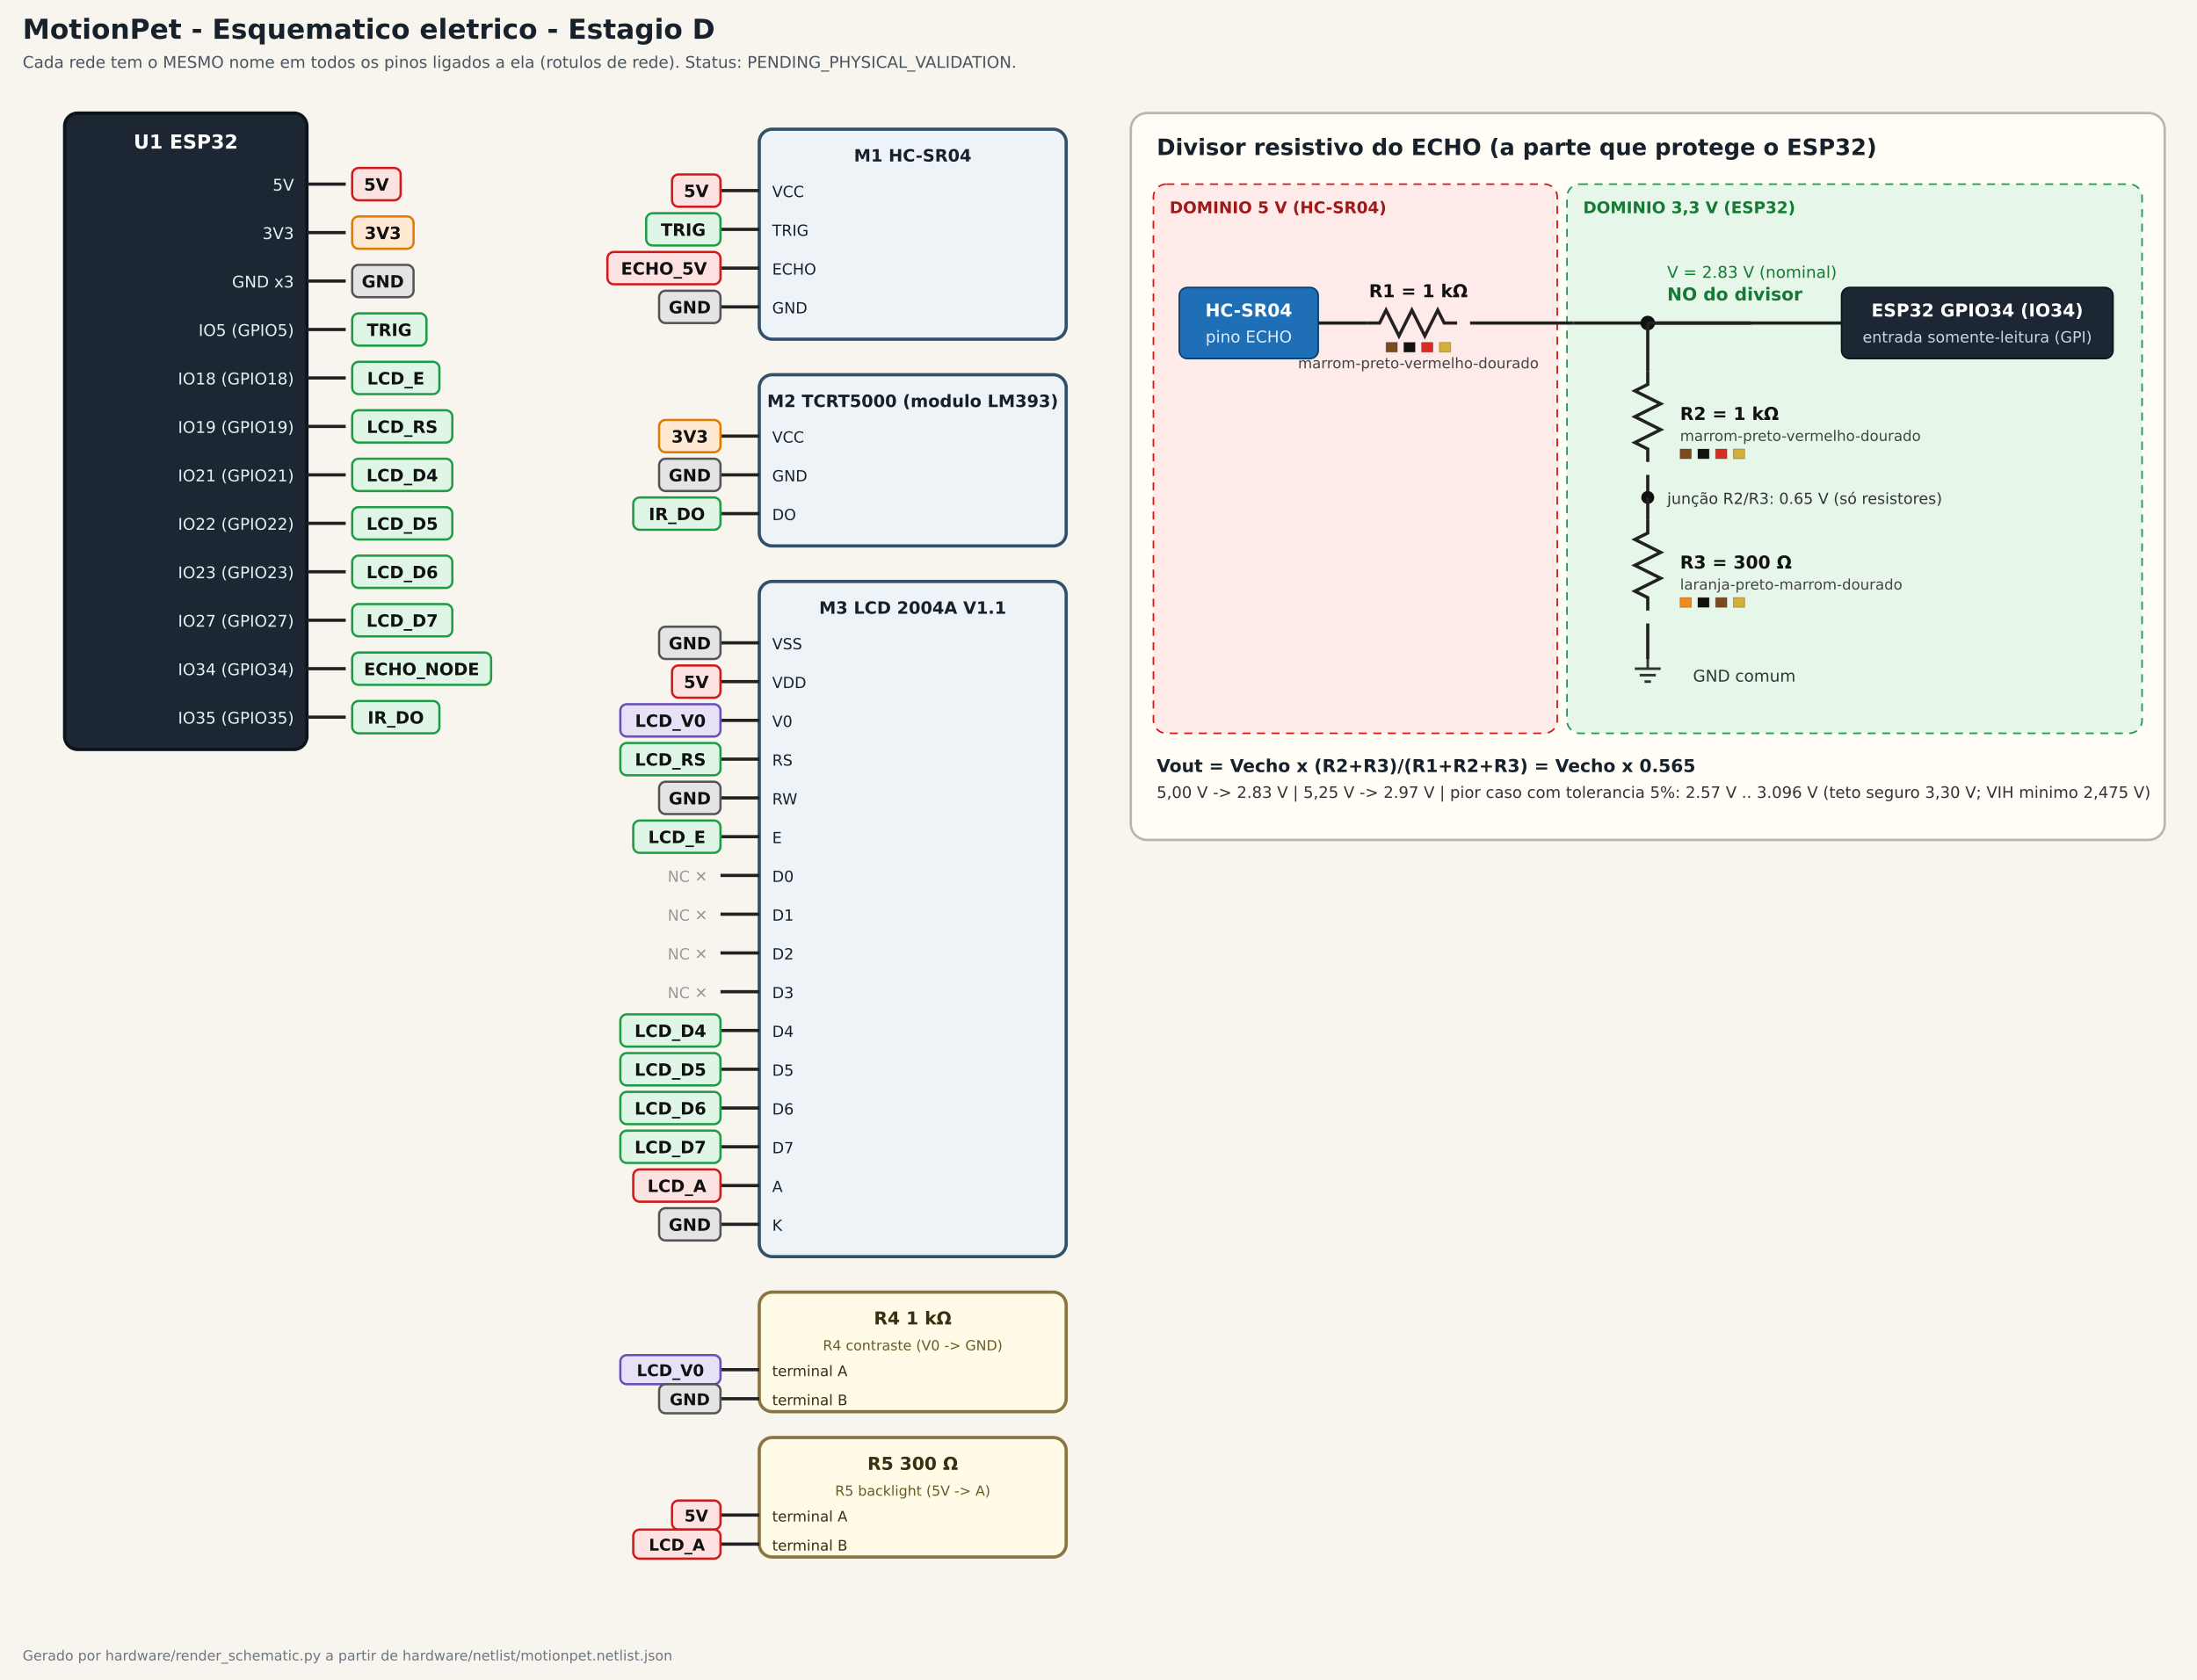
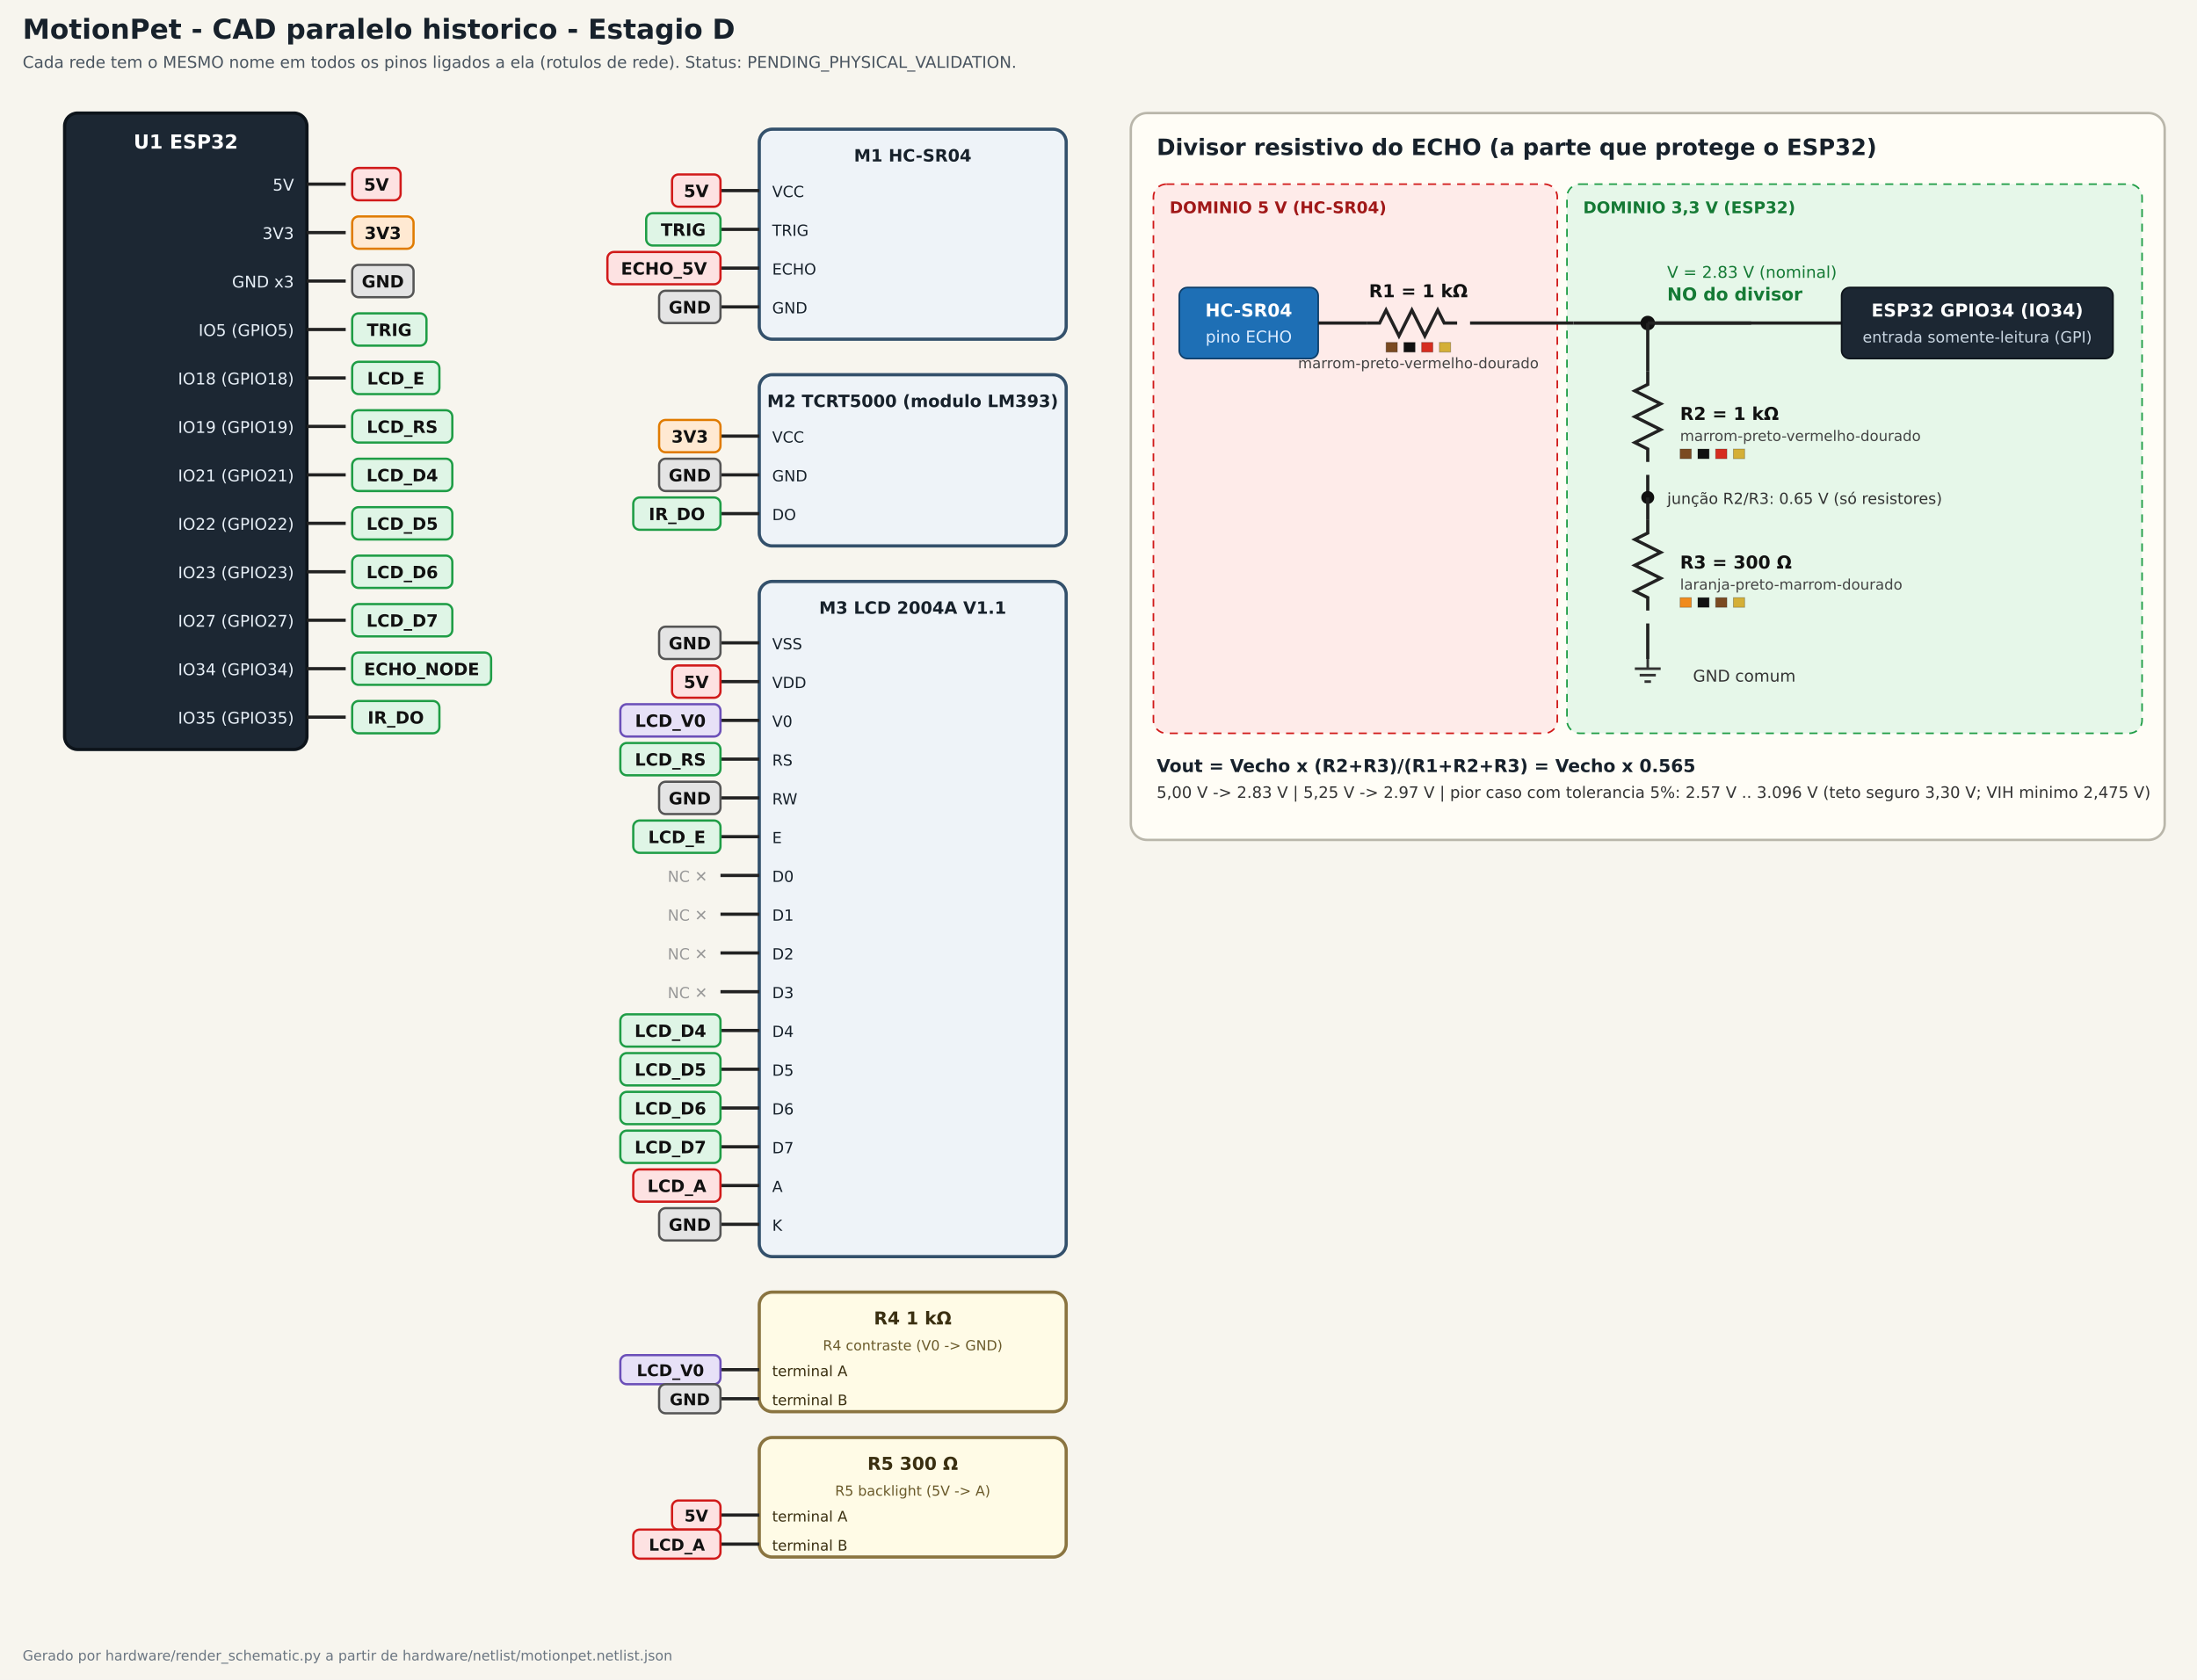
<svg xmlns="http://www.w3.org/2000/svg" viewBox="0 0 1360 1040" width="1360" height="1040" font-family="DejaVu Sans, Verdana, Arial, sans-serif">
  <rect width="100%" height="100%" fill="#f7f5ee" />
-   <text x="14.0" y="24.0" font-family="DejaVu Sans, Verdana, Arial, sans-serif" font-size="17" fill="#17212b" text-anchor="start" font-weight="bold">MotionPet - Esquematico eletrico - Estagio D</text>
+   <text x="14.0" y="24.0" font-family="DejaVu Sans, Verdana, Arial, sans-serif" font-size="17" fill="#17212b" text-anchor="start" font-weight="bold">MotionPet - CAD paralelo historico - Estagio D</text>
  <text x="14.0" y="42.0" font-family="DejaVu Sans, Verdana, Arial, sans-serif" font-size="10" fill="#4a5560" text-anchor="start" font-weight="normal">Cada rede tem o MESMO nome em todos os pinos ligados a ela (rotulos de rede). Status: PENDING_PHYSICAL_VALIDATION.</text>
  <rect x="40" y="70" width="150" height="394" rx="8" fill="#1c2733" stroke="#0d141b" stroke-width="2" />
  <text x="115.0" y="92.0" font-family="DejaVu Sans, Verdana, Arial, sans-serif" font-size="12" fill="#fff" text-anchor="middle" font-weight="bold">U1  ESP32</text>
  <path d="M190,114 h24" stroke="#222" stroke-width="2" />
  <text x="182.0" y="118.0" font-family="DejaVu Sans, Verdana, Arial, sans-serif" font-size="10" fill="#e6eef6" text-anchor="end" font-weight="normal">5V</text>
  <g>
    <rect x="218" y="104" width="30" height="20" rx="4" fill="#fde2e2" stroke="#d11a1a" stroke-width="1.4" />
    <text x="233.0" y="118.0" font-family="DejaVu Sans, Verdana, Arial, sans-serif" font-size="10.5" fill="#111" text-anchor="middle" font-weight="bold">5V</text>
  </g>
  <path d="M190,144 h24" stroke="#222" stroke-width="2" />
  <text x="182.0" y="148.0" font-family="DejaVu Sans, Verdana, Arial, sans-serif" font-size="10" fill="#e6eef6" text-anchor="end" font-weight="normal">3V3</text>
  <g>
    <rect x="218" y="134" width="38" height="20" rx="4" fill="#ffe9d2" stroke="#e07b00" stroke-width="1.4" />
    <text x="237.0" y="148.0" font-family="DejaVu Sans, Verdana, Arial, sans-serif" font-size="10.5" fill="#111" text-anchor="middle" font-weight="bold">3V3</text>
  </g>
  <path d="M190,174 h24" stroke="#222" stroke-width="2" />
  <text x="182.0" y="178.0" font-family="DejaVu Sans, Verdana, Arial, sans-serif" font-size="10" fill="#e6eef6" text-anchor="end" font-weight="normal">GND x3</text>
  <g>
    <rect x="218" y="164" width="38" height="20" rx="4" fill="#e4e4e4" stroke="#555" stroke-width="1.4" />
    <text x="237.0" y="178.0" font-family="DejaVu Sans, Verdana, Arial, sans-serif" font-size="10.5" fill="#111" text-anchor="middle" font-weight="bold">GND</text>
  </g>
  <path d="M190,204 h24" stroke="#222" stroke-width="2" />
  <text x="182.0" y="208.0" font-family="DejaVu Sans, Verdana, Arial, sans-serif" font-size="10" fill="#e6eef6" text-anchor="end" font-weight="normal">IO5 (GPIO5)</text>
  <g>
    <rect x="218" y="194" width="46" height="20" rx="4" fill="#dff5e6" stroke="#1f9d46" stroke-width="1.4" />
    <text x="241.0" y="208.0" font-family="DejaVu Sans, Verdana, Arial, sans-serif" font-size="10.5" fill="#111" text-anchor="middle" font-weight="bold">TRIG</text>
  </g>
  <path d="M190,234 h24" stroke="#222" stroke-width="2" />
  <text x="182.0" y="238.0" font-family="DejaVu Sans, Verdana, Arial, sans-serif" font-size="10" fill="#e6eef6" text-anchor="end" font-weight="normal">IO18 (GPIO18)</text>
  <g>
    <rect x="218" y="224" width="54" height="20" rx="4" fill="#dff5e6" stroke="#1f9d46" stroke-width="1.4" />
    <text x="245.0" y="238.0" font-family="DejaVu Sans, Verdana, Arial, sans-serif" font-size="10.5" fill="#111" text-anchor="middle" font-weight="bold">LCD_E</text>
  </g>
  <path d="M190,264 h24" stroke="#222" stroke-width="2" />
  <text x="182.0" y="268.0" font-family="DejaVu Sans, Verdana, Arial, sans-serif" font-size="10" fill="#e6eef6" text-anchor="end" font-weight="normal">IO19 (GPIO19)</text>
  <g>
    <rect x="218" y="254" width="62" height="20" rx="4" fill="#dff5e6" stroke="#1f9d46" stroke-width="1.4" />
    <text x="249.0" y="268.0" font-family="DejaVu Sans, Verdana, Arial, sans-serif" font-size="10.5" fill="#111" text-anchor="middle" font-weight="bold">LCD_RS</text>
  </g>
  <path d="M190,294 h24" stroke="#222" stroke-width="2" />
  <text x="182.0" y="298.0" font-family="DejaVu Sans, Verdana, Arial, sans-serif" font-size="10" fill="#e6eef6" text-anchor="end" font-weight="normal">IO21 (GPIO21)</text>
  <g>
    <rect x="218" y="284" width="62" height="20" rx="4" fill="#dff5e6" stroke="#1f9d46" stroke-width="1.4" />
    <text x="249.0" y="298.0" font-family="DejaVu Sans, Verdana, Arial, sans-serif" font-size="10.5" fill="#111" text-anchor="middle" font-weight="bold">LCD_D4</text>
  </g>
  <path d="M190,324 h24" stroke="#222" stroke-width="2" />
  <text x="182.0" y="328.0" font-family="DejaVu Sans, Verdana, Arial, sans-serif" font-size="10" fill="#e6eef6" text-anchor="end" font-weight="normal">IO22 (GPIO22)</text>
  <g>
    <rect x="218" y="314" width="62" height="20" rx="4" fill="#dff5e6" stroke="#1f9d46" stroke-width="1.4" />
    <text x="249.0" y="328.0" font-family="DejaVu Sans, Verdana, Arial, sans-serif" font-size="10.5" fill="#111" text-anchor="middle" font-weight="bold">LCD_D5</text>
  </g>
  <path d="M190,354 h24" stroke="#222" stroke-width="2" />
  <text x="182.0" y="358.0" font-family="DejaVu Sans, Verdana, Arial, sans-serif" font-size="10" fill="#e6eef6" text-anchor="end" font-weight="normal">IO23 (GPIO23)</text>
  <g>
    <rect x="218" y="344" width="62" height="20" rx="4" fill="#dff5e6" stroke="#1f9d46" stroke-width="1.4" />
    <text x="249.0" y="358.0" font-family="DejaVu Sans, Verdana, Arial, sans-serif" font-size="10.5" fill="#111" text-anchor="middle" font-weight="bold">LCD_D6</text>
  </g>
  <path d="M190,384 h24" stroke="#222" stroke-width="2" />
  <text x="182.0" y="388.0" font-family="DejaVu Sans, Verdana, Arial, sans-serif" font-size="10" fill="#e6eef6" text-anchor="end" font-weight="normal">IO27 (GPIO27)</text>
  <g>
    <rect x="218" y="374" width="62" height="20" rx="4" fill="#dff5e6" stroke="#1f9d46" stroke-width="1.4" />
    <text x="249.0" y="388.0" font-family="DejaVu Sans, Verdana, Arial, sans-serif" font-size="10.5" fill="#111" text-anchor="middle" font-weight="bold">LCD_D7</text>
  </g>
  <path d="M190,414 h24" stroke="#222" stroke-width="2" />
  <text x="182.0" y="418.0" font-family="DejaVu Sans, Verdana, Arial, sans-serif" font-size="10" fill="#e6eef6" text-anchor="end" font-weight="normal">IO34 (GPIO34)</text>
  <g>
    <rect x="218" y="404" width="86" height="20" rx="4" fill="#dff5e6" stroke="#1f9d46" stroke-width="1.4" />
    <text x="261.0" y="418.0" font-family="DejaVu Sans, Verdana, Arial, sans-serif" font-size="10.5" fill="#111" text-anchor="middle" font-weight="bold">ECHO_NODE</text>
  </g>
  <path d="M190,444 h24" stroke="#222" stroke-width="2" />
  <text x="182.0" y="448.0" font-family="DejaVu Sans, Verdana, Arial, sans-serif" font-size="10" fill="#e6eef6" text-anchor="end" font-weight="normal">IO35 (GPIO35)</text>
  <g>
    <rect x="218" y="434" width="54" height="20" rx="4" fill="#dff5e6" stroke="#1f9d46" stroke-width="1.4" />
    <text x="245.0" y="448.0" font-family="DejaVu Sans, Verdana, Arial, sans-serif" font-size="10.5" fill="#111" text-anchor="middle" font-weight="bold">IR_DO</text>
  </g>
  <rect x="470" y="80" width="190" height="130" rx="8" fill="#eef3f8" stroke="#33506b" stroke-width="2" />
  <text x="565.0" y="100.0" font-family="DejaVu Sans, Verdana, Arial, sans-serif" font-size="10.5" fill="#17212b" text-anchor="middle" font-weight="bold">M1  HC-SR04</text>
  <path d="M470,118 h-24" stroke="#222" stroke-width="2" />
  <text x="478.0" y="122.0" font-family="DejaVu Sans, Verdana, Arial, sans-serif" font-size="9.5" fill="#17212b" text-anchor="start" font-weight="normal">VCC</text>
  <g>
    <rect x="416" y="108" width="30" height="20" rx="4" fill="#fde2e2" stroke="#d11a1a" stroke-width="1.4" />
    <text x="431.0" y="122.0" font-family="DejaVu Sans, Verdana, Arial, sans-serif" font-size="10.5" fill="#111" text-anchor="middle" font-weight="bold">5V</text>
  </g>
  <path d="M470,142 h-24" stroke="#222" stroke-width="2" />
  <text x="478.0" y="146.0" font-family="DejaVu Sans, Verdana, Arial, sans-serif" font-size="9.5" fill="#17212b" text-anchor="start" font-weight="normal">TRIG</text>
  <g>
    <rect x="400" y="132" width="46" height="20" rx="4" fill="#dff5e6" stroke="#1f9d46" stroke-width="1.4" />
    <text x="423.0" y="146.0" font-family="DejaVu Sans, Verdana, Arial, sans-serif" font-size="10.5" fill="#111" text-anchor="middle" font-weight="bold">TRIG</text>
  </g>
  <path d="M470,166 h-24" stroke="#222" stroke-width="2" />
  <text x="478.0" y="170.0" font-family="DejaVu Sans, Verdana, Arial, sans-serif" font-size="9.5" fill="#17212b" text-anchor="start" font-weight="normal">ECHO</text>
  <g>
    <rect x="376" y="156" width="70" height="20" rx="4" fill="#fde2e2" stroke="#d11a1a" stroke-width="1.4" />
    <text x="411.0" y="170.0" font-family="DejaVu Sans, Verdana, Arial, sans-serif" font-size="10.5" fill="#111" text-anchor="middle" font-weight="bold">ECHO_5V</text>
  </g>
  <path d="M470,190 h-24" stroke="#222" stroke-width="2" />
  <text x="478.0" y="194.0" font-family="DejaVu Sans, Verdana, Arial, sans-serif" font-size="9.5" fill="#17212b" text-anchor="start" font-weight="normal">GND</text>
  <g>
    <rect x="408" y="180" width="38" height="20" rx="4" fill="#e4e4e4" stroke="#555" stroke-width="1.4" />
    <text x="427.0" y="194.0" font-family="DejaVu Sans, Verdana, Arial, sans-serif" font-size="10.5" fill="#111" text-anchor="middle" font-weight="bold">GND</text>
  </g>
  <rect x="470" y="232" width="190" height="106" rx="8" fill="#eef3f8" stroke="#33506b" stroke-width="2" />
  <text x="565.0" y="252.0" font-family="DejaVu Sans, Verdana, Arial, sans-serif" font-size="10.5" fill="#17212b" text-anchor="middle" font-weight="bold">M2  TCRT5000 (modulo LM393)</text>
  <path d="M470,270 h-24" stroke="#222" stroke-width="2" />
  <text x="478.0" y="274.0" font-family="DejaVu Sans, Verdana, Arial, sans-serif" font-size="9.5" fill="#17212b" text-anchor="start" font-weight="normal">VCC</text>
  <g>
    <rect x="408" y="260" width="38" height="20" rx="4" fill="#ffe9d2" stroke="#e07b00" stroke-width="1.4" />
    <text x="427.0" y="274.0" font-family="DejaVu Sans, Verdana, Arial, sans-serif" font-size="10.5" fill="#111" text-anchor="middle" font-weight="bold">3V3</text>
  </g>
  <path d="M470,294 h-24" stroke="#222" stroke-width="2" />
  <text x="478.0" y="298.0" font-family="DejaVu Sans, Verdana, Arial, sans-serif" font-size="9.5" fill="#17212b" text-anchor="start" font-weight="normal">GND</text>
  <g>
    <rect x="408" y="284" width="38" height="20" rx="4" fill="#e4e4e4" stroke="#555" stroke-width="1.4" />
    <text x="427.0" y="298.0" font-family="DejaVu Sans, Verdana, Arial, sans-serif" font-size="10.5" fill="#111" text-anchor="middle" font-weight="bold">GND</text>
  </g>
  <path d="M470,318 h-24" stroke="#222" stroke-width="2" />
  <text x="478.0" y="322.0" font-family="DejaVu Sans, Verdana, Arial, sans-serif" font-size="9.5" fill="#17212b" text-anchor="start" font-weight="normal">DO</text>
  <g>
    <rect x="392" y="308" width="54" height="20" rx="4" fill="#dff5e6" stroke="#1f9d46" stroke-width="1.4" />
    <text x="419.0" y="322.0" font-family="DejaVu Sans, Verdana, Arial, sans-serif" font-size="10.5" fill="#111" text-anchor="middle" font-weight="bold">IR_DO</text>
  </g>
  <rect x="470" y="360" width="190" height="418" rx="8" fill="#eef3f8" stroke="#33506b" stroke-width="2" />
  <text x="565.0" y="380.0" font-family="DejaVu Sans, Verdana, Arial, sans-serif" font-size="10.5" fill="#17212b" text-anchor="middle" font-weight="bold">M3  LCD 2004A V1.1</text>
  <path d="M470,398 h-24" stroke="#222" stroke-width="2" />
  <text x="478.0" y="402.0" font-family="DejaVu Sans, Verdana, Arial, sans-serif" font-size="9.5" fill="#17212b" text-anchor="start" font-weight="normal">VSS</text>
  <g>
    <rect x="408" y="388" width="38" height="20" rx="4" fill="#e4e4e4" stroke="#555" stroke-width="1.4" />
    <text x="427.0" y="402.0" font-family="DejaVu Sans, Verdana, Arial, sans-serif" font-size="10.5" fill="#111" text-anchor="middle" font-weight="bold">GND</text>
  </g>
  <path d="M470,422 h-24" stroke="#222" stroke-width="2" />
  <text x="478.0" y="426.0" font-family="DejaVu Sans, Verdana, Arial, sans-serif" font-size="9.5" fill="#17212b" text-anchor="start" font-weight="normal">VDD</text>
  <g>
    <rect x="416" y="412" width="30" height="20" rx="4" fill="#fde2e2" stroke="#d11a1a" stroke-width="1.4" />
    <text x="431.0" y="426.0" font-family="DejaVu Sans, Verdana, Arial, sans-serif" font-size="10.5" fill="#111" text-anchor="middle" font-weight="bold">5V</text>
  </g>
  <path d="M470,446 h-24" stroke="#222" stroke-width="2" />
  <text x="478.0" y="450.0" font-family="DejaVu Sans, Verdana, Arial, sans-serif" font-size="9.5" fill="#17212b" text-anchor="start" font-weight="normal">V0</text>
  <g>
    <rect x="384" y="436" width="62" height="20" rx="4" fill="#e7e1f7" stroke="#6b4fb8" stroke-width="1.4" />
    <text x="415.0" y="450.0" font-family="DejaVu Sans, Verdana, Arial, sans-serif" font-size="10.5" fill="#111" text-anchor="middle" font-weight="bold">LCD_V0</text>
  </g>
  <path d="M470,470 h-24" stroke="#222" stroke-width="2" />
  <text x="478.0" y="474.0" font-family="DejaVu Sans, Verdana, Arial, sans-serif" font-size="9.5" fill="#17212b" text-anchor="start" font-weight="normal">RS</text>
  <g>
    <rect x="384" y="460" width="62" height="20" rx="4" fill="#dff5e6" stroke="#1f9d46" stroke-width="1.4" />
    <text x="415.0" y="474.0" font-family="DejaVu Sans, Verdana, Arial, sans-serif" font-size="10.5" fill="#111" text-anchor="middle" font-weight="bold">LCD_RS</text>
  </g>
  <path d="M470,494 h-24" stroke="#222" stroke-width="2" />
  <text x="478.0" y="498.0" font-family="DejaVu Sans, Verdana, Arial, sans-serif" font-size="9.5" fill="#17212b" text-anchor="start" font-weight="normal">RW</text>
  <g>
    <rect x="408" y="484" width="38" height="20" rx="4" fill="#e4e4e4" stroke="#555" stroke-width="1.4" />
    <text x="427.0" y="498.0" font-family="DejaVu Sans, Verdana, Arial, sans-serif" font-size="10.5" fill="#111" text-anchor="middle" font-weight="bold">GND</text>
  </g>
  <path d="M470,518 h-24" stroke="#222" stroke-width="2" />
  <text x="478.0" y="522.0" font-family="DejaVu Sans, Verdana, Arial, sans-serif" font-size="9.5" fill="#17212b" text-anchor="start" font-weight="normal">E</text>
  <g>
    <rect x="392" y="508" width="54" height="20" rx="4" fill="#dff5e6" stroke="#1f9d46" stroke-width="1.4" />
    <text x="419.0" y="522.0" font-family="DejaVu Sans, Verdana, Arial, sans-serif" font-size="10.5" fill="#111" text-anchor="middle" font-weight="bold">LCD_E</text>
  </g>
  <path d="M470,542 h-24" stroke="#222" stroke-width="2" />
  <text x="478.0" y="546.0" font-family="DejaVu Sans, Verdana, Arial, sans-serif" font-size="9.5" fill="#17212b" text-anchor="start" font-weight="normal">D0</text>
  <text x="438.0" y="546.0" font-family="DejaVu Sans, Verdana, Arial, sans-serif" font-size="9.5" fill="#999" text-anchor="end" font-weight="normal">NC ✕</text>
  <path d="M470,566 h-24" stroke="#222" stroke-width="2" />
  <text x="478.0" y="570.0" font-family="DejaVu Sans, Verdana, Arial, sans-serif" font-size="9.5" fill="#17212b" text-anchor="start" font-weight="normal">D1</text>
  <text x="438.0" y="570.0" font-family="DejaVu Sans, Verdana, Arial, sans-serif" font-size="9.5" fill="#999" text-anchor="end" font-weight="normal">NC ✕</text>
  <path d="M470,590 h-24" stroke="#222" stroke-width="2" />
  <text x="478.0" y="594.0" font-family="DejaVu Sans, Verdana, Arial, sans-serif" font-size="9.5" fill="#17212b" text-anchor="start" font-weight="normal">D2</text>
  <text x="438.0" y="594.0" font-family="DejaVu Sans, Verdana, Arial, sans-serif" font-size="9.5" fill="#999" text-anchor="end" font-weight="normal">NC ✕</text>
  <path d="M470,614 h-24" stroke="#222" stroke-width="2" />
  <text x="478.0" y="618.0" font-family="DejaVu Sans, Verdana, Arial, sans-serif" font-size="9.5" fill="#17212b" text-anchor="start" font-weight="normal">D3</text>
  <text x="438.0" y="618.0" font-family="DejaVu Sans, Verdana, Arial, sans-serif" font-size="9.5" fill="#999" text-anchor="end" font-weight="normal">NC ✕</text>
  <path d="M470,638 h-24" stroke="#222" stroke-width="2" />
  <text x="478.0" y="642.0" font-family="DejaVu Sans, Verdana, Arial, sans-serif" font-size="9.5" fill="#17212b" text-anchor="start" font-weight="normal">D4</text>
  <g>
    <rect x="384" y="628" width="62" height="20" rx="4" fill="#dff5e6" stroke="#1f9d46" stroke-width="1.4" />
    <text x="415.0" y="642.0" font-family="DejaVu Sans, Verdana, Arial, sans-serif" font-size="10.5" fill="#111" text-anchor="middle" font-weight="bold">LCD_D4</text>
  </g>
  <path d="M470,662 h-24" stroke="#222" stroke-width="2" />
  <text x="478.0" y="666.0" font-family="DejaVu Sans, Verdana, Arial, sans-serif" font-size="9.5" fill="#17212b" text-anchor="start" font-weight="normal">D5</text>
  <g>
    <rect x="384" y="652" width="62" height="20" rx="4" fill="#dff5e6" stroke="#1f9d46" stroke-width="1.4" />
    <text x="415.0" y="666.0" font-family="DejaVu Sans, Verdana, Arial, sans-serif" font-size="10.5" fill="#111" text-anchor="middle" font-weight="bold">LCD_D5</text>
  </g>
  <path d="M470,686 h-24" stroke="#222" stroke-width="2" />
  <text x="478.0" y="690.0" font-family="DejaVu Sans, Verdana, Arial, sans-serif" font-size="9.5" fill="#17212b" text-anchor="start" font-weight="normal">D6</text>
  <g>
    <rect x="384" y="676" width="62" height="20" rx="4" fill="#dff5e6" stroke="#1f9d46" stroke-width="1.4" />
    <text x="415.0" y="690.0" font-family="DejaVu Sans, Verdana, Arial, sans-serif" font-size="10.5" fill="#111" text-anchor="middle" font-weight="bold">LCD_D6</text>
  </g>
  <path d="M470,710 h-24" stroke="#222" stroke-width="2" />
  <text x="478.0" y="714.0" font-family="DejaVu Sans, Verdana, Arial, sans-serif" font-size="9.5" fill="#17212b" text-anchor="start" font-weight="normal">D7</text>
  <g>
    <rect x="384" y="700" width="62" height="20" rx="4" fill="#dff5e6" stroke="#1f9d46" stroke-width="1.4" />
    <text x="415.0" y="714.0" font-family="DejaVu Sans, Verdana, Arial, sans-serif" font-size="10.5" fill="#111" text-anchor="middle" font-weight="bold">LCD_D7</text>
  </g>
  <path d="M470,734 h-24" stroke="#222" stroke-width="2" />
  <text x="478.0" y="738.0" font-family="DejaVu Sans, Verdana, Arial, sans-serif" font-size="9.5" fill="#17212b" text-anchor="start" font-weight="normal">A</text>
  <g>
    <rect x="392" y="724" width="54" height="20" rx="4" fill="#fde2e2" stroke="#d11a1a" stroke-width="1.4" />
    <text x="419.0" y="738.0" font-family="DejaVu Sans, Verdana, Arial, sans-serif" font-size="10.5" fill="#111" text-anchor="middle" font-weight="bold">LCD_A</text>
  </g>
  <path d="M470,758 h-24" stroke="#222" stroke-width="2" />
  <text x="478.0" y="762.0" font-family="DejaVu Sans, Verdana, Arial, sans-serif" font-size="9.5" fill="#17212b" text-anchor="start" font-weight="normal">K</text>
  <g>
    <rect x="408" y="748" width="38" height="20" rx="4" fill="#e4e4e4" stroke="#555" stroke-width="1.4" />
    <text x="427.0" y="762.0" font-family="DejaVu Sans, Verdana, Arial, sans-serif" font-size="10.5" fill="#111" text-anchor="middle" font-weight="bold">GND</text>
  </g>
  <rect x="470" y="800" width="190" height="74" rx="8" fill="#fffbe6" stroke="#8a7440" stroke-width="2" />
  <text x="565.0" y="820.0" font-family="DejaVu Sans, Verdana, Arial, sans-serif" font-size="11" fill="#3a2f10" text-anchor="middle" font-weight="bold">R4  1 kΩ</text>
  <text x="565.0" y="836.0" font-family="DejaVu Sans, Verdana, Arial, sans-serif" font-size="8.6" fill="#6a5a2a" text-anchor="middle" font-weight="normal">R4 contraste (V0 -&gt; GND)</text>
  <path d="M470,848 h-24" stroke="#222" stroke-width="2" />
  <g>
    <rect x="384" y="839" width="62" height="18" rx="4" fill="#e7e1f7" stroke="#6b4fb8" stroke-width="1.4" />
    <text x="415.0" y="852.0" font-family="DejaVu Sans, Verdana, Arial, sans-serif" font-size="10" fill="#111" text-anchor="middle" font-weight="bold">LCD_V0</text>
  </g>
  <text x="478.0" y="852.0" font-family="DejaVu Sans, Verdana, Arial, sans-serif" font-size="9" fill="#3a2f10" text-anchor="start" font-weight="normal">terminal A</text>
  <path d="M470,866 h-24" stroke="#222" stroke-width="2" />
  <g>
    <rect x="408" y="857" width="38" height="18" rx="4" fill="#e4e4e4" stroke="#555" stroke-width="1.4" />
    <text x="427.0" y="870.0" font-family="DejaVu Sans, Verdana, Arial, sans-serif" font-size="10" fill="#111" text-anchor="middle" font-weight="bold">GND</text>
  </g>
  <text x="478.0" y="870.0" font-family="DejaVu Sans, Verdana, Arial, sans-serif" font-size="9" fill="#3a2f10" text-anchor="start" font-weight="normal">terminal B</text>
  <rect x="470" y="890" width="190" height="74" rx="8" fill="#fffbe6" stroke="#8a7440" stroke-width="2" />
  <text x="565.0" y="910.0" font-family="DejaVu Sans, Verdana, Arial, sans-serif" font-size="11" fill="#3a2f10" text-anchor="middle" font-weight="bold">R5  300 Ω</text>
  <text x="565.0" y="926.0" font-family="DejaVu Sans, Verdana, Arial, sans-serif" font-size="8.6" fill="#6a5a2a" text-anchor="middle" font-weight="normal">R5 backlight (5V -&gt; A)</text>
  <path d="M470,938 h-24" stroke="#222" stroke-width="2" />
  <g>
    <rect x="416" y="929" width="30" height="18" rx="4" fill="#fde2e2" stroke="#d11a1a" stroke-width="1.4" />
    <text x="431.0" y="942.0" font-family="DejaVu Sans, Verdana, Arial, sans-serif" font-size="10" fill="#111" text-anchor="middle" font-weight="bold">5V</text>
  </g>
  <text x="478.0" y="942.0" font-family="DejaVu Sans, Verdana, Arial, sans-serif" font-size="9" fill="#3a2f10" text-anchor="start" font-weight="normal">terminal A</text>
  <path d="M470,956 h-24" stroke="#222" stroke-width="2" />
  <g>
    <rect x="392" y="947" width="54" height="18" rx="4" fill="#fde2e2" stroke="#d11a1a" stroke-width="1.4" />
    <text x="419.0" y="960.0" font-family="DejaVu Sans, Verdana, Arial, sans-serif" font-size="10" fill="#111" text-anchor="middle" font-weight="bold">LCD_A</text>
  </g>
  <text x="478.0" y="960.0" font-family="DejaVu Sans, Verdana, Arial, sans-serif" font-size="9" fill="#3a2f10" text-anchor="start" font-weight="normal">terminal B</text>
  <g transform="translate(700 70)">
    <rect x="0" y="0" width="640" height="450" rx="10" fill="#fffdf6" stroke="#b9b6aa" stroke-width="1.5" />
    <text x="16.0" y="26.0" font-family="DejaVu Sans, Verdana, Arial, sans-serif" font-size="14" fill="#17212b" text-anchor="start" font-weight="bold">Divisor resistivo do ECHO (a parte que protege o ESP32)</text>
    <rect x="14" y="44" width="250" height="340" rx="8" fill="#fde2e2" fill-opacity="0.65" stroke="#d11a1a" stroke-dasharray="5 4" />
    <text x="24.0" y="62.0" font-family="DejaVu Sans, Verdana, Arial, sans-serif" font-size="10" fill="#a01818" text-anchor="start" font-weight="bold">DOMINIO 5 V (HC-SR04)</text>
    <rect x="270" y="44" width="356" height="340" rx="8" fill="#dff5e6" fill-opacity="0.8" stroke="#1f9d46" stroke-dasharray="5 4" />
    <text x="280.0" y="62.0" font-family="DejaVu Sans, Verdana, Arial, sans-serif" font-size="10" fill="#157a35" text-anchor="start" font-weight="bold">DOMINIO 3,3 V (ESP32)</text>
    <rect x="30" y="108" width="86" height="44" rx="5" fill="#1e6fb5" stroke="#0e3f6b" />
    <text x="73.0" y="126.0" font-family="DejaVu Sans, Verdana, Arial, sans-serif" font-size="11" fill="#fff" text-anchor="middle" font-weight="bold">HC-SR04</text>
    <text x="73.0" y="142.0" font-family="DejaVu Sans, Verdana, Arial, sans-serif" font-size="10" fill="#dcecff" text-anchor="middle" font-weight="normal">pino ECHO</text>
    <path d="M116,130 h30" stroke="#222" stroke-width="2" />
    <path d="M146,130 h8 l4,-8 l8,16 l8,-16 l8,16 l8,-16 l4,8 h8" fill="none" stroke="#222" stroke-width="2" />
    <text x="178.0" y="114.0" font-family="DejaVu Sans, Verdana, Arial, sans-serif" font-size="11" fill="#111" text-anchor="middle" font-weight="bold">R1 = 1 kΩ</text>
    <text x="178.0" y="158.0" font-family="DejaVu Sans, Verdana, Arial, sans-serif" font-size="9" fill="#444" text-anchor="middle" font-weight="normal">marrom-preto-vermelho-dourado</text>
    <rect x="158" y="142" width="7" height="6" fill="#7a4a21" stroke="#0004" stroke-width="0.5" />
    <rect x="169" y="142" width="7" height="6" fill="#111" stroke="#0004" stroke-width="0.5" />
    <rect x="180" y="142" width="7" height="6" fill="#d62d20" stroke="#0004" stroke-width="0.5" />
    <rect x="191" y="142" width="7" height="6" fill="#d4af37" stroke="#0004" stroke-width="0.5" />
    <path d="M210,130 h64 " stroke="#222" stroke-width="2" />
    <path d="M274,130 h110" stroke="#222" stroke-width="2" />
    <circle cx="320" cy="130" r="4.5" fill="#111" />
    <text x="332.0" y="116.0" font-family="DejaVu Sans, Verdana, Arial, sans-serif" font-size="11" fill="#157a35" text-anchor="start" font-weight="bold">NO do divisor</text>
    <text x="332.0" y="102.0" font-family="DejaVu Sans, Verdana, Arial, sans-serif" font-size="10" fill="#157a35" text-anchor="start" font-weight="normal">V = 2.83 V (nominal)</text>
    <path d="M320,130 h120" stroke="#222" stroke-width="2" />
    <rect x="440" y="108" width="168" height="44" rx="5" fill="#1c2733" stroke="#0d141b" />
    <text x="524.0" y="126.0" font-family="DejaVu Sans, Verdana, Arial, sans-serif" font-size="11" fill="#fff" text-anchor="middle" font-weight="bold">ESP32  GPIO34 (IO34)</text>
    <text x="524.0" y="142.0" font-family="DejaVu Sans, Verdana, Arial, sans-serif" font-size="9.5" fill="#c9d6e2" text-anchor="middle" font-weight="normal">entrada somente-leitura (GPI)</text>
    <path d="M320,130 v30" stroke="#222" stroke-width="2" />
    <path d="M320,160 v8 l-8,4 l16,8 l-16,8 l16,8 l-16,8 l8,4 v8" fill="none" stroke="#222" stroke-width="2" />
    <text x="340.0" y="190.0" font-family="DejaVu Sans, Verdana, Arial, sans-serif" font-size="11" fill="#111" text-anchor="start" font-weight="bold">R2 = 1 kΩ</text>
    <text x="340.0" y="203.0" font-family="DejaVu Sans, Verdana, Arial, sans-serif" font-size="9" fill="#444" text-anchor="start" font-weight="normal">marrom-preto-vermelho-dourado</text>
    <rect x="340" y="208.0" width="7" height="6" fill="#7a4a21" stroke="#0004" stroke-width="0.5" />
    <rect x="351" y="208.0" width="7" height="6" fill="#111" stroke="#0004" stroke-width="0.5" />
    <rect x="362" y="208.0" width="7" height="6" fill="#d62d20" stroke="#0004" stroke-width="0.5" />
    <rect x="373" y="208.0" width="7" height="6" fill="#d4af37" stroke="#0004" stroke-width="0.5" />
    <path d="M320,224 v14" stroke="#222" stroke-width="2" />
    <circle cx="320" cy="238" r="4" fill="#111" />
    <text x="332.0" y="242.0" font-family="DejaVu Sans, Verdana, Arial, sans-serif" font-size="9.5" fill="#333" text-anchor="start" font-weight="normal">junção R2/R3: 0.65 V (só resistores)</text>
    <path d="M320,238 v14" stroke="#222" stroke-width="2" />
    <path d="M320,252 v8 l-8,4 l16,8 l-16,8 l16,8 l-16,8 l8,4 v8" fill="none" stroke="#222" stroke-width="2" />
    <text x="340.0" y="282.0" font-family="DejaVu Sans, Verdana, Arial, sans-serif" font-size="11" fill="#111" text-anchor="start" font-weight="bold">R3 = 300 Ω</text>
    <text x="340.0" y="295.0" font-family="DejaVu Sans, Verdana, Arial, sans-serif" font-size="9" fill="#444" text-anchor="start" font-weight="normal">laranja-preto-marrom-dourado</text>
    <rect x="340" y="300.0" width="7" height="6" fill="#f08a1c" stroke="#0004" stroke-width="0.5" />
    <rect x="351" y="300.0" width="7" height="6" fill="#111" stroke="#0004" stroke-width="0.5" />
    <rect x="362" y="300.0" width="7" height="6" fill="#7a4a21" stroke="#0004" stroke-width="0.5" />
    <rect x="373" y="300.0" width="7" height="6" fill="#d4af37" stroke="#0004" stroke-width="0.5" />
    <path d="M320,316 v22" stroke="#222" stroke-width="2" />
    <path d="M320,338 v6 M312,344 h16 M315,348 h10 M318,352 h4" stroke="#333" stroke-width="1.6" fill="none" />
    <text x="348.0" y="352.0" font-family="DejaVu Sans, Verdana, Arial, sans-serif" font-size="10" fill="#333" text-anchor="start" font-weight="normal">GND comum</text>
    <text x="16.0" y="408.0" font-family="DejaVu Sans, Verdana, Arial, sans-serif" font-size="11" fill="#17212b" text-anchor="start" font-weight="bold">Vout = Vecho x (R2+R3)/(R1+R2+R3) = Vecho x 0.565</text>
    <text x="16.0" y="424.0" font-family="DejaVu Sans, Verdana, Arial, sans-serif" font-size="9.8" fill="#333" text-anchor="start" font-weight="normal">5,00 V -&gt; 2.83 V   |   5,25 V -&gt; 2.97 V   |   pior caso com tolerancia 5%: 2.57 V .. 3.096 V (teto seguro 3,30 V; VIH minimo 2,475 V)</text>
  </g>
  <text x="14.0" y="1028.0" font-family="DejaVu Sans, Verdana, Arial, sans-serif" font-size="8.6" fill="#6b7682" text-anchor="start" font-weight="normal">Gerado por hardware/render_schematic.py a partir de hardware/netlist/motionpet.netlist.json</text>
</svg>
